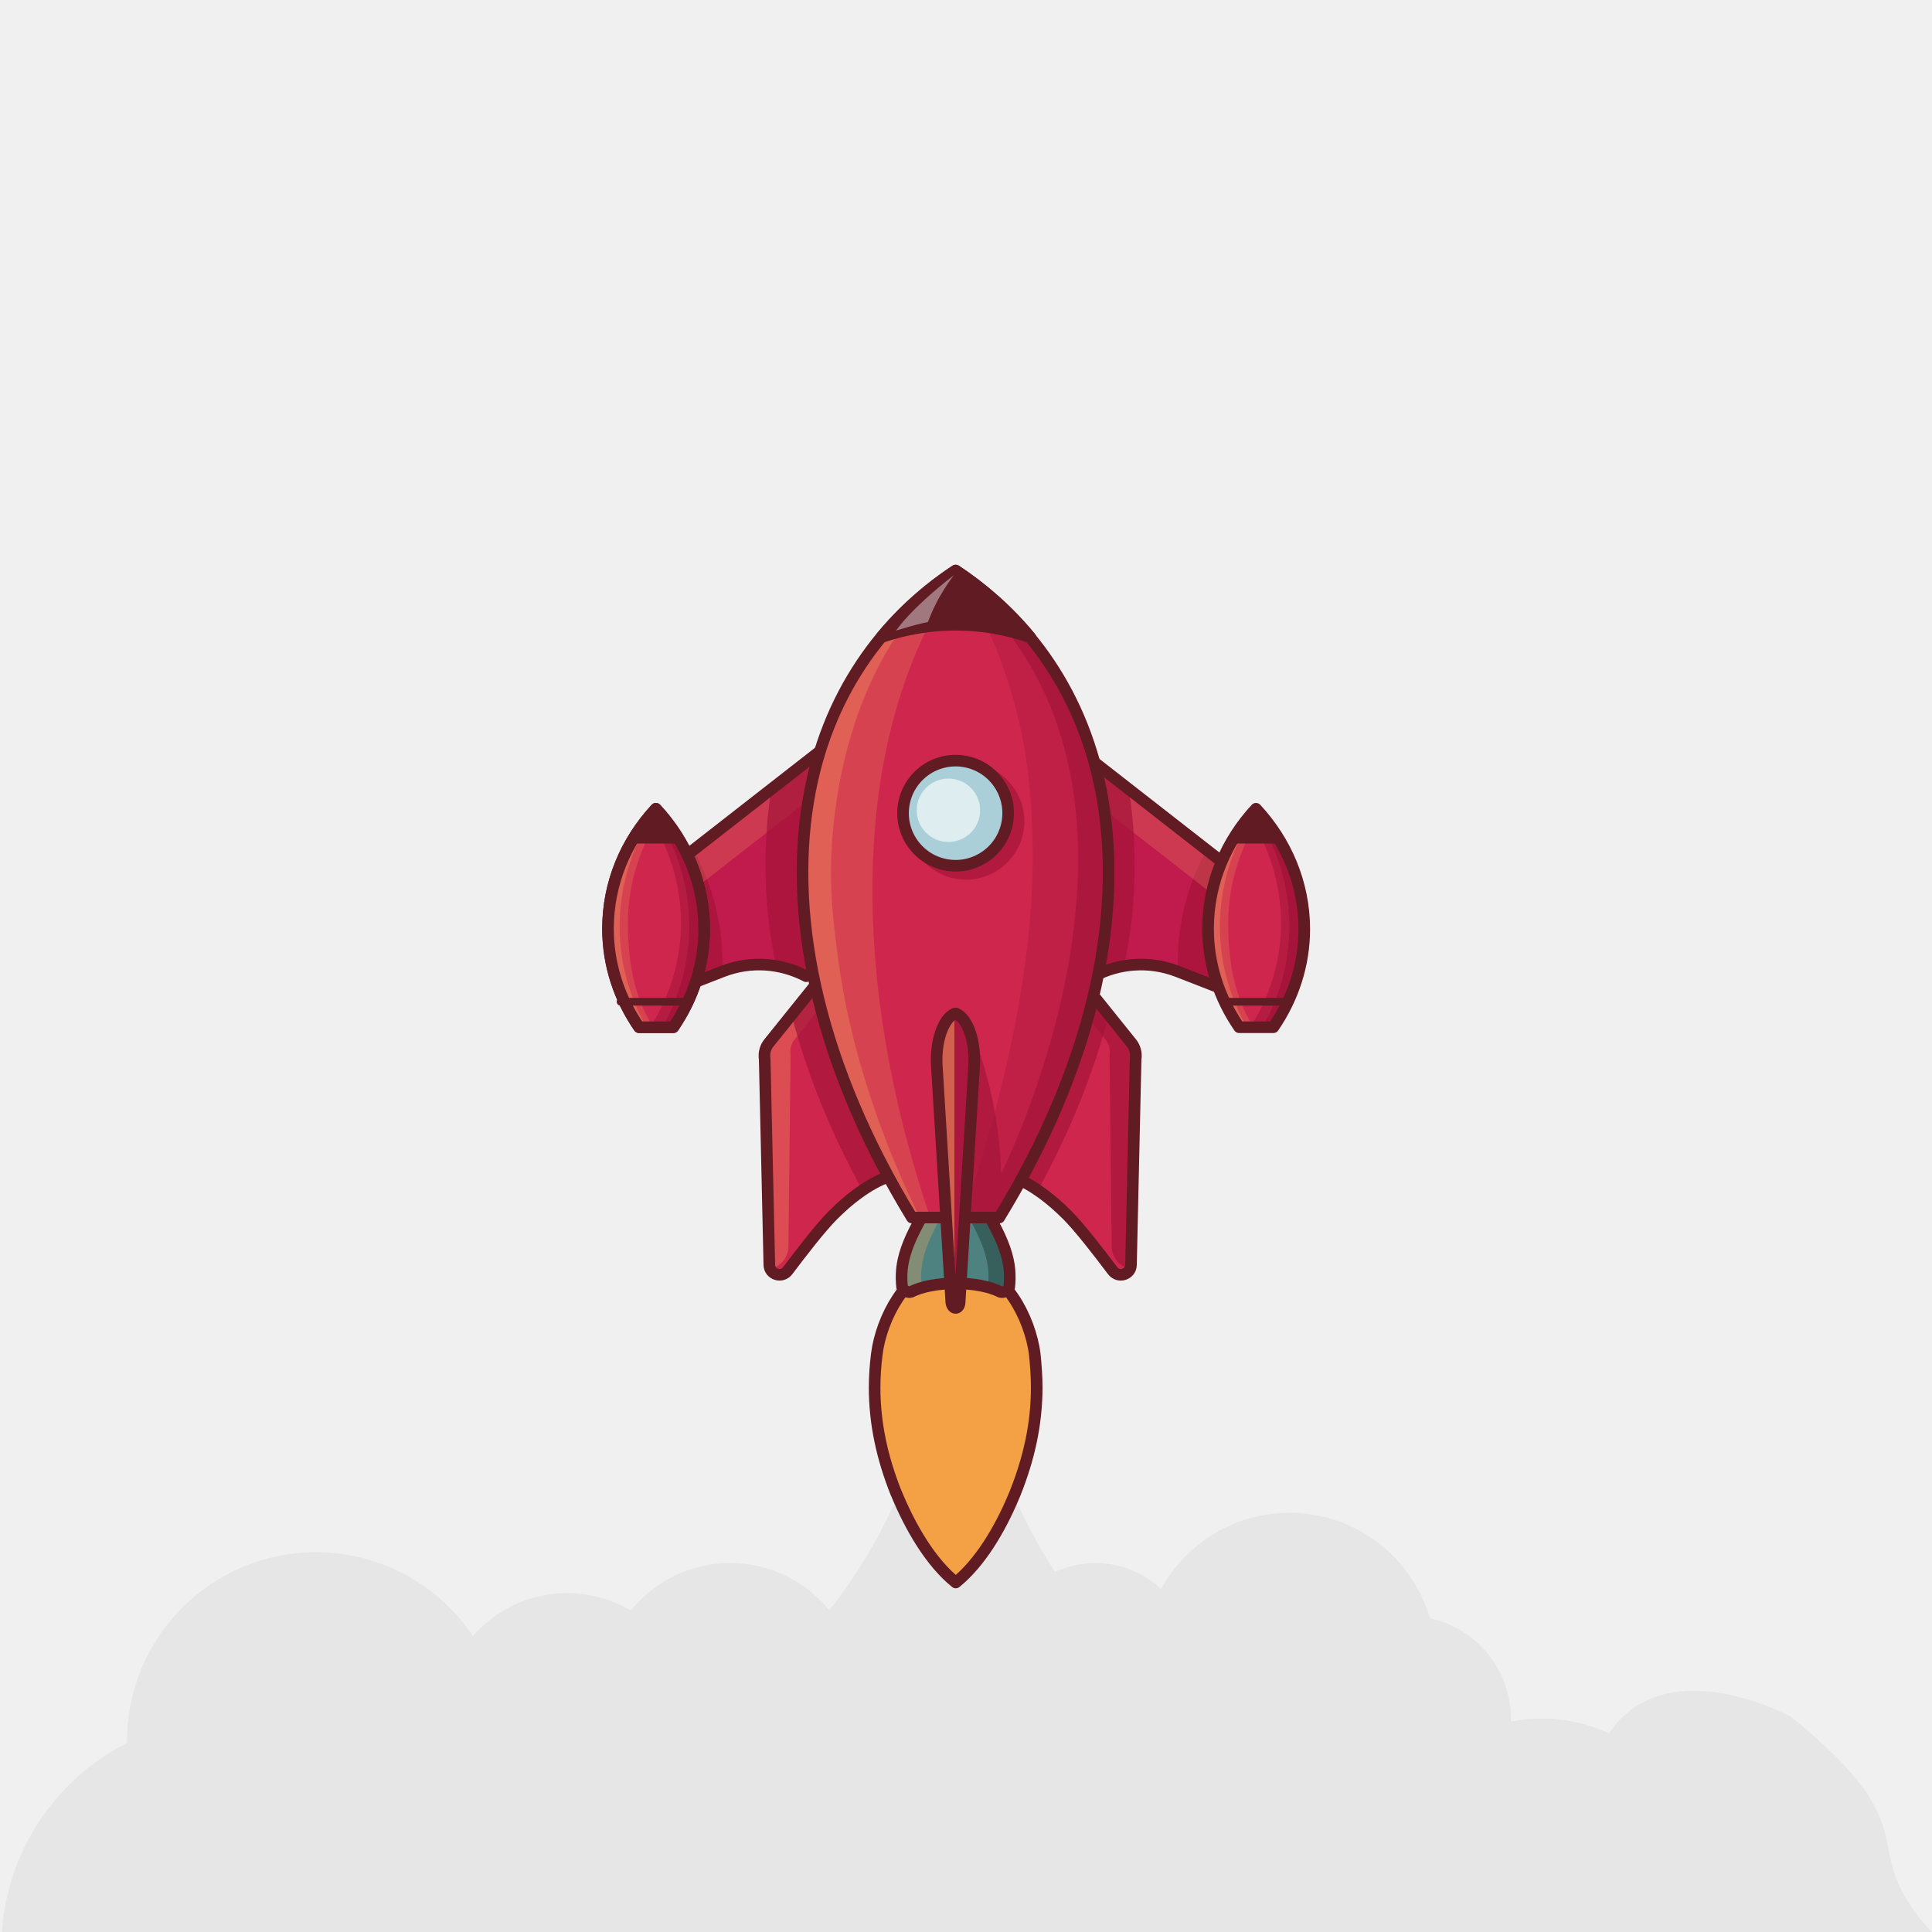
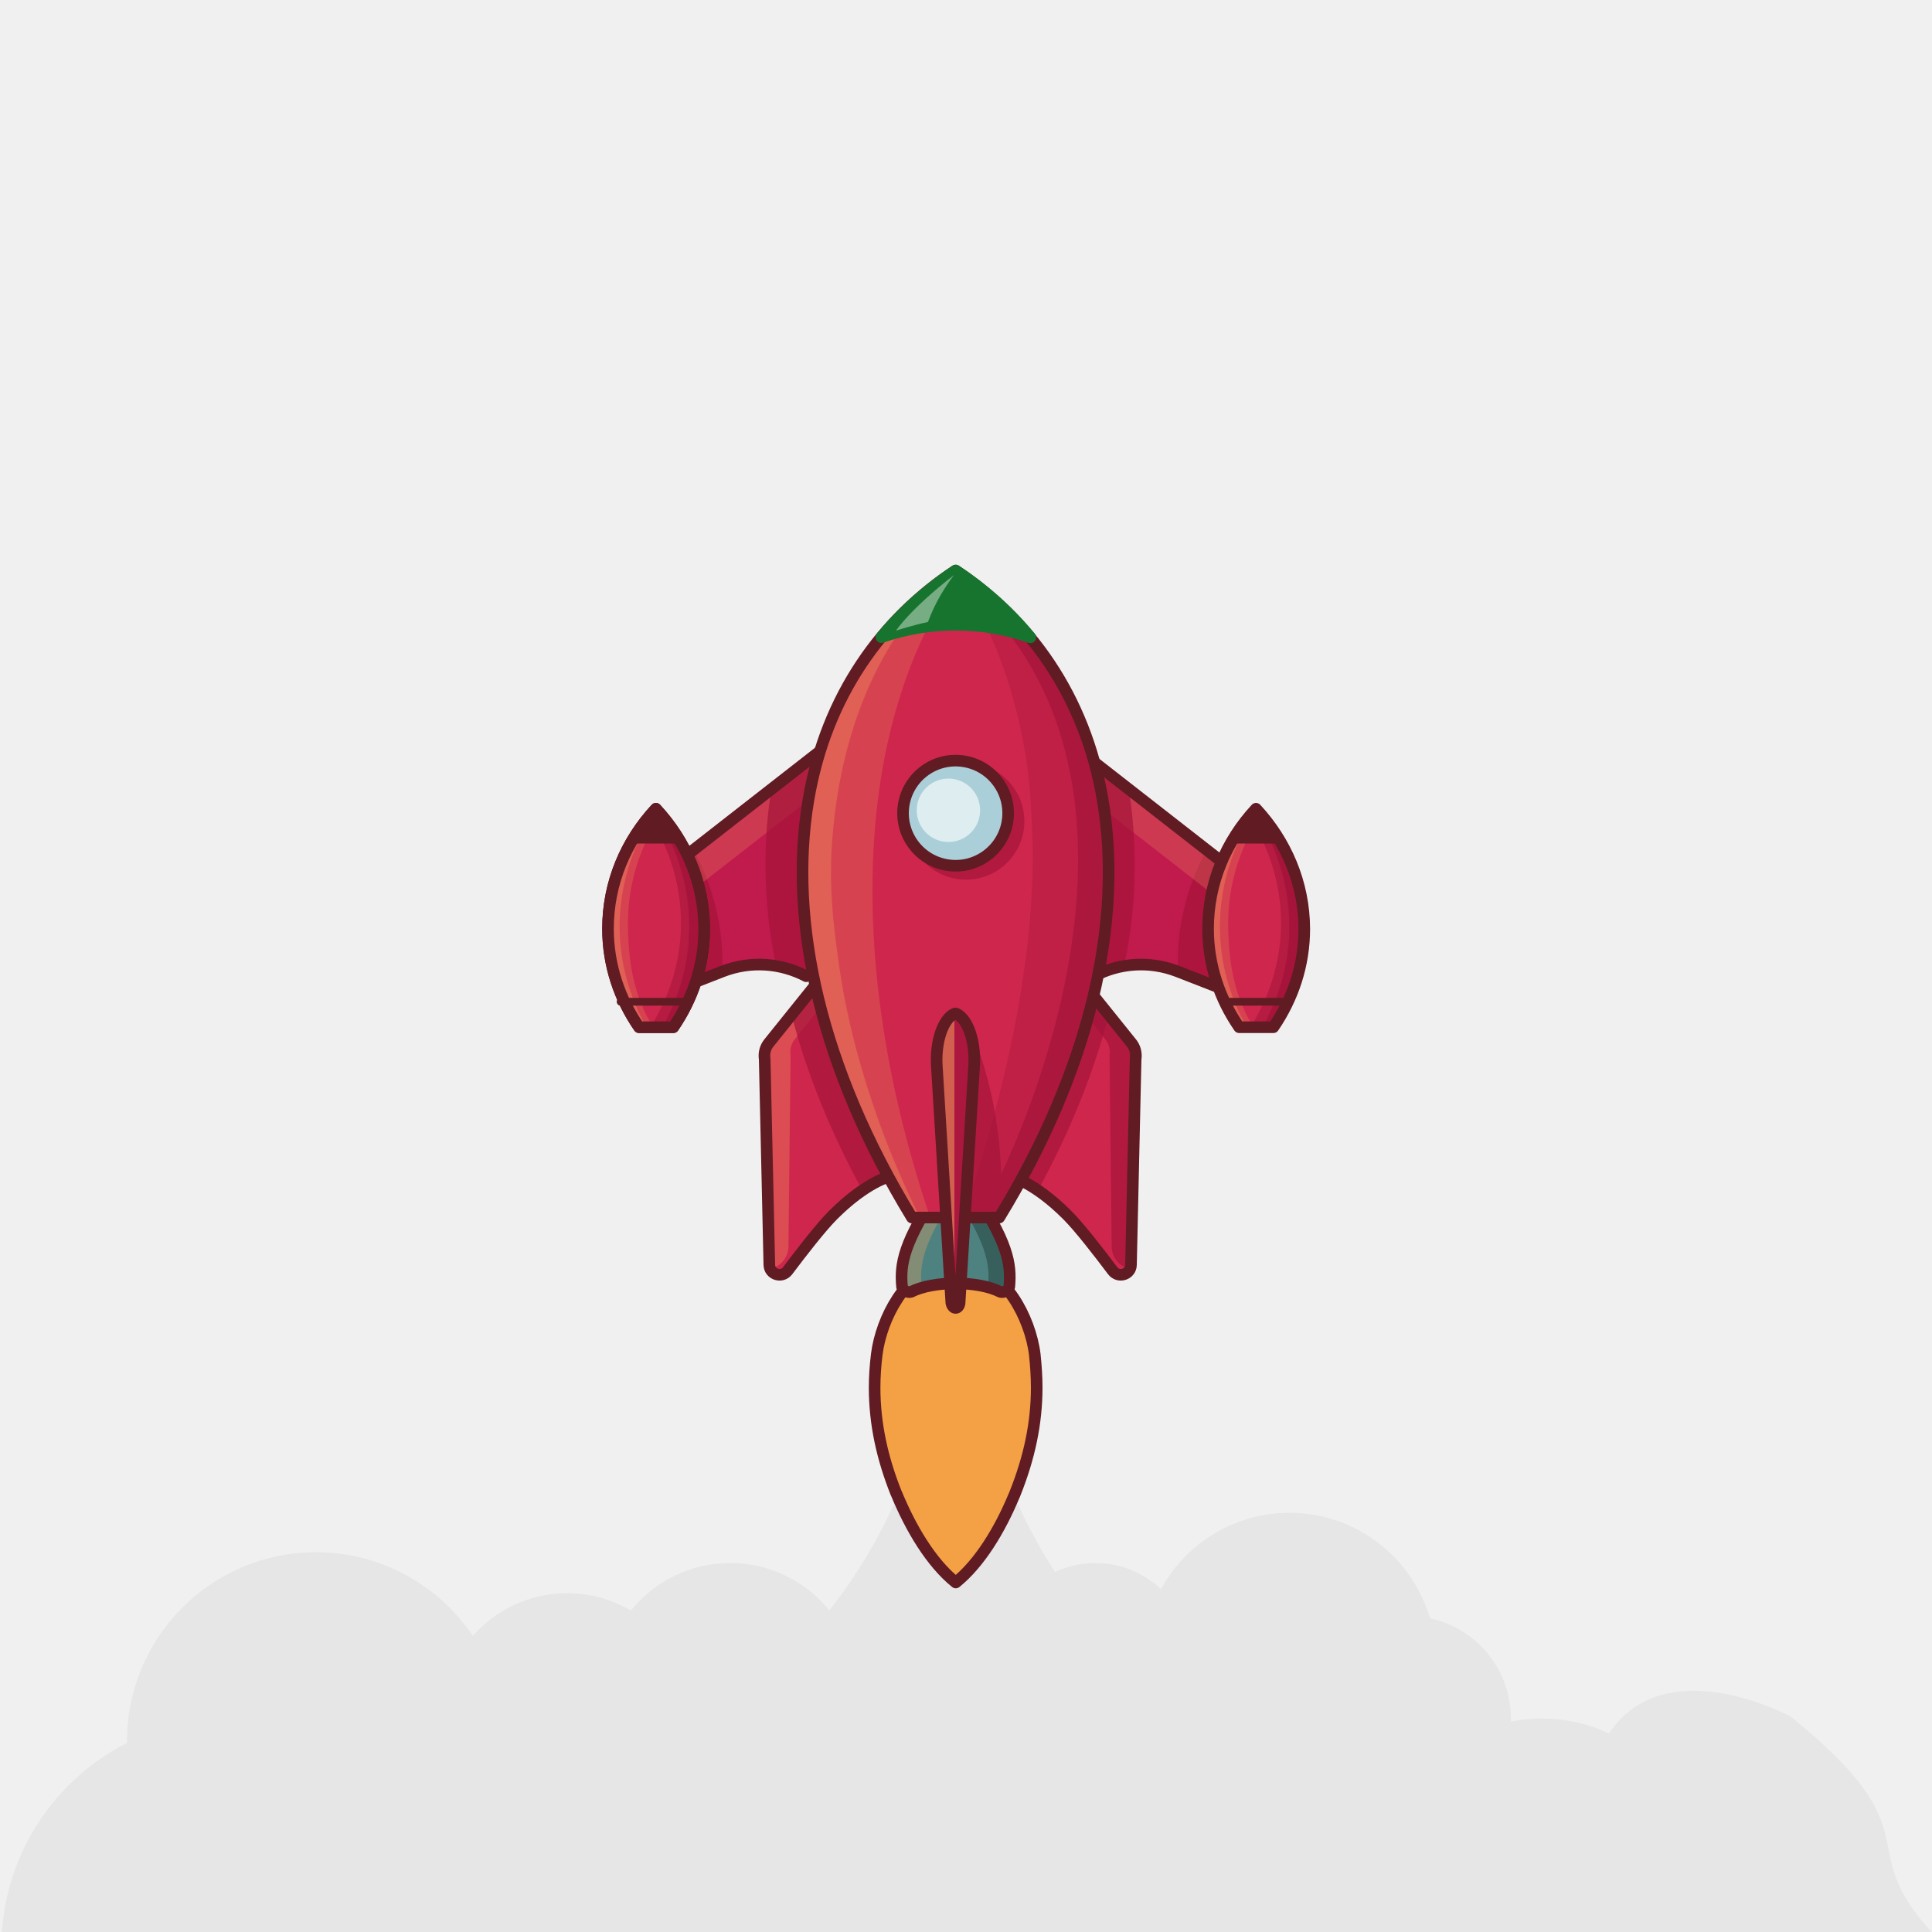
<svg xmlns="http://www.w3.org/2000/svg" version="1.1" id="Layer_1" x="0px" y="0px" viewBox="0 0 1000 1000" style="enable-background:new 0 0 1000 1000;" xml:space="preserve">
  <defs id="defs244" />
  <style type="text/css" id="style148">
	.st0{fill:none;stroke:#601B23;stroke-width:6;stroke-linecap:round;stroke-linejoin:round;stroke-miterlimit:10;}
	.st1{fill:#E36535;}
	.st2{fill:#F4A045;}
	.st3{fill:#554D84;}
	.st4{fill:#FFFFFF;}
	.st5{fill:#C11A4D;}
	.st6{fill:#CF264D;}
	.st7{opacity:0.72;fill:#A5143A;enable-background:new    ;}
	.st8{opacity:0.23;fill:#F4A15D;enable-background:new    ;}
	.st9{opacity:0.32;fill:#F4A15D;enable-background:new    ;}
	.st10{opacity:0.37;fill:#A5143A;enable-background:new    ;}
	.st11{fill:#601B23;}
	.st12{fill:none;stroke:#601B23;stroke-width:4;stroke-linecap:round;stroke-linejoin:round;stroke-miterlimit:10;}
	.st13{fill:#4E8280;}
	.st14{opacity:0.32;}
	.st15{fill:#F4A15D;}
	.st16{fill:#37605D;}
	
		.st17{opacity:0.72;fill:#A5143A;stroke:#A5143A;stroke-width:6;stroke-linecap:round;stroke-linejoin:round;stroke-miterlimit:10;enable-background:new    ;}
	.st18{fill:#ABCFD8;}
	.st19{opacity:0.93;fill:#E2F0F2;enable-background:new    ;}
	.st20{fill:#BC1D4E;}
	.st21{opacity:0.74;fill:#A5143A;enable-background:new    ;}
	.st22{opacity:0.53;}
	.st23{opacity:0.41;fill:#FFFFFF;enable-background:new    ;}
</style>
  <g id="layer3" style="display:none">
    <rect id="rect266" width="1000.74" height="892.624" x="0" y="108.403" />
  </g>
  <g id="layer2">
    <path id="XMLID_62_" class="st4" d="m 926.76,888.384 c -32.437,-15.966 -73.519,-22.257 -93.919,8.843 -10.6,-5 -22.4,-7.7 -34.9,-7.7 -5.5,0 -10.8,0.5 -15.9,1.6 v -1.6 c 0,-25.5 -18,-46.8 -41.9,-51.9 -9.2,-31.5 -38.2,-54.6 -72.7,-54.6 -28.7,0 -53.7,16 -66.5,39.5 -8.9,-8.3 -20.8,-13.5 -33.9,-13.5 -7.5,0 -14.6,1.7 -21,4.6 -7.8,-12.1 -14.7,-24.8 -20.6,-38.2 -14.6,-33 -22.7,-69.8 -22.7,-108.4 0,-3.5 0.1,-6.9 0.2,-10.4 1.7,-44.7 14.2,-86.6 35.1,-123.2 h -86.5 c 20.9,36.6 33.4,78.6 35.1,123.3 0.1,3.4 0.2,6.8 0.2,10.2 0,38 -7.9,74.3 -22.1,107.1 -9.3,21.4 -21.2,41.4 -35.5,59.5 -12.1,-15 -30.6,-24.5 -51.3,-24.5 -20.8,0 -39.3,9.6 -51.4,24.6 -9.7,-5.7 -20.9,-9 -33,-9 -19.4,0 -36.9,8.6 -48.8,22.1 -17.6,-26.1 -47.4,-43.3 -81.2,-43.3 -54,0 -97.8,43.8 -97.8,97.8 v 0.9 c -36.6,18.6 -62.3,55.6 -64.8,98.9 H 236.94 h 483.9 l 279.9,0 c -43.717,-46.883 2.562,-50.51 -73.981,-112.643 z" style="fill:#e6e6e6" />
  </g>
  <path id="XMLID_29_" class="st0" d="M490.1,655.5c-9.4,1.2-16.9,14.4-18.3,25.3c-0.4,3.2-0.6,6.3-0.6,9.5c0,10.4,2.2,20.3,6.2,30.4  c4,9.9,10,20,17.2,25.8c7.3-5.8,13.2-15.9,17.2-25.8c4-10.1,6.2-20,6.2-30.4c0-3.2-0.2-6.3-0.6-9.5c-1.4-11-8.9-24.1-18.3-25.3  C496.2,655.2,493.1,655.2,490.1,655.5z" />
  <path id="XMLID_35_" class="st1" d="M490.1,655.5c-9.4,1.2-16.9,14.4-18.3,25.3c-0.4,3.2-0.6,6.3-0.6,9.5c0,10.4,2.2,20.3,6.2,30.4  c4,9.9,10,20,17.2,25.8c7.3-5.8,13.2-15.9,17.2-25.8c4-10.1,6.2-20,6.2-30.4c0-3.2-0.2-6.3-0.6-9.5c-1.4-11-8.9-24.1-18.3-25.3  C496.2,655.2,493.1,655.2,490.1,655.5z" />
  <path id="XMLID_178_" class="st2" d="M536.6,718.2c0,18.6-3.9,36.4-11.1,54.5c-0.2,0.6-0.5,1.2-0.8,1.9c-7.2,17.2-17.5,34.4-30,44.5  c-12.9-10.4-23.4-28.3-30.7-46c-0.1-0.1-0.1-0.2-0.2-0.4c-7.2-18.1-11.1-35.9-11.1-54.5c0-5.7,0.4-11.3,1.1-17.1  c2.4-19.4,15.6-42.8,32.1-45.3c0.2,0,0.4-0.1,0.6-0.1c5.2-0.6,10.5-0.6,15.7-0.1c0.2,0,0.5,0,0.7,0.1c16.8,2.1,30.3,25.8,32.7,45.4  C536.2,706.9,536.6,712.5,536.6,718.2z" />
  <path id="XMLID_177_" class="st0" d="M536.6,718.2c0,18.6-3.9,36.4-11.1,54.5c-0.2,0.6-0.5,1.2-0.8,1.9c-7.2,17.2-17.5,34.4-30,44.5  c-12.9-10.4-23.4-28.3-30.7-46c-0.1-0.1-0.1-0.2-0.2-0.4c-7.2-18.1-11.1-35.9-11.1-54.5c0-5.7,0.4-11.3,1.1-17.1  c2.4-19.4,15.6-42.8,32.1-45.3c0.2,0,0.4-0.1,0.6-0.1c5.2-0.6,10.5-0.6,15.7-0.1c0.2,0,0.5,0,0.7,0.1c16.8,2.1,30.3,25.8,32.7,45.4  C536.2,706.9,536.6,712.5,536.6,718.2z" />
  <path id="XMLID_79_" class="st5" d="M374,502.8l-32.6,12.7v-61.9l100.1-78.1v117.1l-24.2,12.7C404.4,498.5,388.7,497.1,374,502.8z" />
  <path id="XMLID_19_" class="st6" d="M330.8,531.7c-10.2-14.8-16.1-32.3-16.1-51c0-23.7,9.3-45.4,24.8-62.1  c15.5,16.7,24.9,38.4,25,62.1c0,18.8-5.9,36.2-16,51H330.8z" />
  <path id="XMLID_83_" class="st7" d="M341.4,515.5l32.4-12.6c0.4-8.6-0.2-17.4-1.8-26.2c-2.4-13.2-6.9-25.6-13.1-36.8l-17.5,13.7  V515.5z" />
  <polygon id="XMLID_63_" class="st8" points="345.6,470.9 441.6,396.1 441.6,375.5 341.4,453.5 341.4,515.5 345.6,513.9 " />
  <path id="XMLID_69_" class="st7" d="M401.7,500c5.5,0.9,10.7,2.7,15.6,5.3l24.2-12.7V375.5l-42.2,32.9c-2.1,12.7-3.1,26-3.1,39.7  C396.3,466.2,398.2,483.7,401.7,500z" />
  <path id="XMLID_72_" class="st0" d="M374,502.8l-32.6,12.7v-61.9l100.1-78.1v117.1l-24.2,12.7C404.4,498.5,388.7,497.1,374,502.8z" />
  <path id="XMLID_34_" class="st6" d="M330.8,531.7c-10.2-14.8-16.1-32.3-16.1-51c0-23.7,9.3-45.4,24.8-62.1  c15.5,16.7,24.9,38.4,25,62.1c0,18.8-5.9,36.2-16,51H330.8z" />
  <path id="XMLID_37_" class="st8" d="M338,418.6c1.2,1.3,2.4,2.7,3.5,4.1c-10.4,16-16.4,34.8-16.5,54.8c0,19.8,3,38.3,13.2,54.3H329  c-10.1-14.8-16-32.3-16-51C313.1,457,322.5,435.3,338,418.6z" />
  <path id="XMLID_4_" class="st9" d="M338,418.6c0.4,0.4,0.8,0.9,1.2,1.4c-11.7,17.3-18.4,37.6-18.5,59.4c0,18.9,5.1,36.7,14,52.4H329  c-10.1-14.8-16-32.3-16-51C313.1,457,322.5,435.3,338,418.6z" />
  <path id="XMLID_9_" class="st10" d="M364.5,480.7c0-23.7-9.4-45.3-25-62.1c-1.2,1.3-2.4,2.7-3.5,4.1c10.4,16,16.4,34.8,16.5,54.8  c0,19.8-5.8,38.3-16,54.3h12C358.6,516.9,364.5,499.4,364.5,480.7z" />
  <path id="XMLID_45_" class="st7" d="M364.5,480.7c0-23.7-9.4-45.3-25-62.1c-0.4,0.4-0.8,0.9-1.2,1.4c11.7,17.3,18.4,37.6,18.5,59.4  c0,18.9-5.1,36.7-14,52.4h5.7C358.6,516.9,364.5,499.4,364.5,480.7z" />
  <path id="XMLID_10_" class="st10" d="M339.5,418.6c-1.2,1.3-2.4,2.7-3.5,4.1c10.4,16,16.4,34.8,16.5,54.8c0,19.8-5.8,38.3-16,54.3  h12c10.1-14.8,16-32.3,16-51C364.4,457,355,435.3,339.5,418.6z" />
  <path id="XMLID_16_" class="st7" d="M339.5,418.6c-0.4,0.4-0.8,0.9-1.2,1.4c11.7,17.3,18.4,37.6,18.5,59.4c0,18.9-5.1,36.7-14,52.4  h5.7c10.1-14.8,16-32.3,16-51C364.4,457,355,435.3,339.5,418.6z" />
  <path id="XMLID_95_" class="st11" d="M350.9,436.6c-3.7-6.5-8.1-12.5-13.2-18.1c-5.1,5.5-9.5,11.6-13.2,18.1H350.9z" />
  <path id="XMLID_28_" class="st0" d="M330.8,531.7c-10.2-14.8-16.1-32.3-16.1-51c0-23.7,9.3-45.4,24.8-62.1  c15.5,16.7,24.9,38.4,25,62.1c0,18.8-5.9,36.2-16,51H330.8z" />
  <path id="XMLID_31_" class="st6" d="M460.7,608.9c0,0-12.1,2.6-29.5,20c-6.3,6.3-16.2,19.1-23.5,28.8c-3,4-9.4,2-9.5-3l-2.4-106.5  c-0.5-3,0.3-6.1,2.2-8.4l26.2-32.6L460.7,608.9z" />
  <path id="XMLID_24_" class="st9" d="M398,656.8L398,656.8c5.7-0.8,10-5.7,10.1-11.5l1.1-99c-0.5-3,0.3-6.1,2.2-8.4l16.4-20.5  l-3.7-10.2L398,539.7c-1.9,2.4-2.7,5.4-2.2,8.4L398,656.8z" />
  <path id="XMLID_84_" class="st7" d="M460.7,608.9l-36.5-101.7l-14.5,18.1c7.8,30,20.1,60.5,36.7,90.9  C455.2,610.1,460.7,608.9,460.7,608.9z" />
  <path id="XMLID_21_" class="st0" d="M460.7,608.9c0,0-12.1,2.6-29.5,20c-6.3,6.3-16.2,19.1-23.5,28.8c-3,4-9.4,2-9.5-3l-2.4-106.5  c-0.5-3,0.3-6.1,2.2-8.4l26.2-32.6L460.7,608.9z" />
  <line id="XMLID_32_" class="st12" x1="321.3" y1="518.5" x2="354.2" y2="518.5" />
  <path id="XMLID_192_" class="st6" d="M330.8,531.7c-10.2-14.8-16.1-32.3-16.1-51c0-23.7,9.3-45.4,24.8-62.1  c15.5,16.7,24.9,38.4,25,62.1c0,18.8-5.9,36.2-16,51H330.8z" />
  <path id="XMLID_161_" class="st6" d="M330.8,531.7c-10.2-14.8-16.1-32.3-16.1-51c0-23.7,9.3-45.4,24.8-62.1  c15.5,16.7,24.9,38.4,25,62.1c0,18.8-5.9,36.2-16,51H330.8z" />
  <path id="XMLID_155_" class="st8" d="M338,418.6c1.2,1.3,2.4,2.7,3.5,4.1c-10.4,16-16.4,34.8-16.5,54.8c0,19.8,3,38.3,13.2,54.3H329  c-10.1-14.8-16-32.3-16-51C313.1,457,322.5,435.3,338,418.6z" />
  <path id="XMLID_147_" class="st9" d="M338,418.6c0.4,0.4,0.8,0.9,1.2,1.4c-11.7,17.3-18.4,37.6-18.5,59.4c0,18.9,5.1,36.7,14,52.4  H329c-10.1-14.8-16-32.3-16-51C313.1,457,322.5,435.3,338,418.6z" />
  <path id="XMLID_144_" class="st10" d="M364.5,480.7c0-23.7-9.4-45.3-25-62.1c-1.2,1.3-2.4,2.7-3.5,4.1c10.4,16,16.4,34.8,16.5,54.8  c0,19.8-5.8,38.3-16,54.3h12C358.6,516.9,364.5,499.4,364.5,480.7z" />
  <path id="XMLID_140_" class="st7" d="M364.5,480.7c0-23.7-9.4-45.3-25-62.1c-0.4,0.4-0.8,0.9-1.2,1.4c11.7,17.3,18.4,37.6,18.5,59.4  c0,18.9-5.1,36.7-14,52.4h5.7C358.6,516.9,364.5,499.4,364.5,480.7z" />
  <path id="XMLID_134_" class="st10" d="M339.5,418.6c-1.2,1.3-2.4,2.7-3.5,4.1c10.4,16,16.4,34.8,16.5,54.8c0,19.8-5.8,38.3-16,54.3  h12c10.1-14.8,16-32.3,16-51C364.4,457,355,435.3,339.5,418.6z" />
  <path id="XMLID_130_" class="st7" d="M339.5,418.6c-0.4,0.4-0.8,0.9-1.2,1.4c11.7,17.3,18.4,37.6,18.5,59.4c0,18.9-5.1,36.7-14,52.4  h5.7c10.1-14.8,16-32.3,16-51C364.4,457,355,435.3,339.5,418.6z" />
  <path id="XMLID_67_" class="st11" d="M352.7,436.6c-3.7-6.5-8.1-12.5-13.2-18.1c-5.1,5.5-9.5,11.6-13.2,18.1H352.7z" />
  <path id="XMLID_39_" class="st0" d="M330.8,531.7c-10.2-14.8-16.1-32.3-16.1-51c0-23.7,9.3-45.4,24.8-62.1  c15.5,16.7,24.9,38.4,25,62.1c0,18.8-5.9,36.2-16,51H330.8z" />
  <line id="XMLID_12_" class="st12" x1="321.3" y1="518.5" x2="354.2" y2="518.5" />
  <path id="XMLID_196_" class="st5" d="M609.5,502.8l32.6,12.7v-61.9L542,375.5v117.1l24.2,12.7C579.1,498.5,594.8,497.1,609.5,502.8z  " />
  <path id="XMLID_188_" class="st7" d="M642.1,515.5l-32.4-12.6c-0.4-8.6,0.2-17.4,1.8-26.2c2.4-13.2,6.9-25.6,13.1-36.8l17.5,13.7  L642.1,515.5L642.1,515.5z" />
  <polygon id="XMLID_181_" class="st8" points="638,470.9 542,396.1 542,375.5 642.1,453.5 642.1,515.5 638,513.9 " />
  <path id="XMLID_175_" class="st7" d="M581.8,500c-5.5,0.9-10.7,2.7-15.6,5.3L542,492.6V375.5l42.2,32.9c2.1,12.7,3.1,26,3.1,39.7  C587.3,466.2,585.4,483.7,581.8,500z" />
  <path id="XMLID_166_" class="st0" d="M609.5,502.8l32.6,12.7v-61.9L542,375.5v117.1l24.2,12.7C579.1,498.5,594.8,497.1,609.5,502.8z  " />
  <path id="XMLID_59_" class="st6" d="M522.9,608.9c0,0,12.1,2.6,29.5,20c6.3,6.3,16.2,19.1,23.5,28.8c3,4,9.4,2,9.5-3l2.4-106.5  c0.5-3-0.3-6.1-2.2-8.4l-26.2-32.6L522.9,608.9z" />
  <path id="XMLID_48_" class="st7" d="M585.5,656.8L585.5,656.8c-5.7-0.8-10-5.7-10.1-11.5l-1.1-99c0.5-3-0.3-6.1-2.2-8.4l-16.4-20.5  l3.7-10.2l26.2,32.6c1.9,2.4,2.7,5.4,2.2,8.4L585.5,656.8z" />
  <path id="XMLID_47_" class="st7" d="M522.9,608.9l36.5-101.7l14.5,18.1c-7.8,30-20.1,60.5-36.7,90.9  C528.4,610.1,522.9,608.9,522.9,608.9z" />
  <path id="XMLID_33_" class="st0" d="M522.9,608.9c0,0,12.1,2.6,29.5,20c6.3,6.3,16.2,19.1,23.5,28.8c3,4,9.4,2,9.5-3l2.4-106.5  c0.5-3-0.3-6.1-2.2-8.4l-26.2-32.6L522.9,608.9z" />
  <path id="XMLID_22_" class="st13" d="M522.4,666.1c1.1-11.9-0.5-23.1-20.5-52.6c-3.3-4.7-11.2-4.7-14.5,0  c-20,29.6-21.6,40.8-20.5,52.6c0.2,1.5,2.9,3.2,4.6,2.6c11.5-5.9,34.8-5.9,46.3,0C519.5,669.3,522.2,667.7,522.4,666.1z" />
  <g id="XMLID_107_" class="st14">
    <g id="XMLID_222_">
      <g id="XMLID_225_">
        <path id="XMLID_226_" class="st15" d="M477,666.1c-1.1-11.9,0.5-23.1,20.5-52.6c0.6-0.9,1.4-1.6,2.2-2.1     c-3.8-2.5-9.6-1.8-12.3,2.1c-20,29.6-21.6,40.8-20.5,52.6c0.2,1.5,2.9,3.2,4.6,2.6c1.7-0.8,3.6-1.6,5.6-2.2     C477.1,666.4,477,666.3,477,666.1z" />
      </g>
      <g id="XMLID_223_">
        <path id="XMLID_224_" class="st15" d="M499.7,664.5c6.9,0.5,13.4,1.9,18.1,4.2c1.5,0.6,3.9-0.8,4.5-2.2     C515.7,664.6,507.5,663.9,499.7,664.5z" />
      </g>
    </g>
  </g>
  <g id="XMLID_46_">
    <g id="XMLID_168_">
      <g id="XMLID_169_">
        <path id="XMLID_170_" class="st16" d="M490.9,613.5c-0.3-0.4-0.6-0.7-0.9-1c3.7-3.7,10.6-3.3,13.6,1c20,29.6,21.6,40.8,20.5,52.6     c-0.2,1.5-2.9,3.2-4.6,2.6c-2.3-1.2-5.1-2.1-8.1-2.8C512.5,654.1,510.8,642.9,490.9,613.5z" />
      </g>
    </g>
  </g>
  <path id="XMLID_17_" class="st0" d="M522.4,666.1c1.1-11.9-0.5-23.1-20.5-52.6c-3.3-4.7-11.2-4.7-14.5,0  c-20,29.6-21.6,40.8-20.5,52.6c0.2,1.5,2.9,3.2,4.6,2.6c11.5-5.9,34.8-5.9,46.3,0C519.5,669.3,522.2,667.7,522.4,666.1z" />
  <path id="XMLID_15_" class="st6" d="M517.2,630.2c47.1-77.1,64.2-152.8,53.6-215.9c-9.2-54.8-38.8-94.3-76.2-119  c-37.4,24.7-67,64.2-76.2,119c-10.6,63.1,6.6,138.8,53.6,215.9H517.2z" />
  <path id="XMLID_20_" class="st8" d="M454.2,415.4c6-49.6,21.6-89,42.6-118.5c-0.7-0.5-1.5-1-2.2-1.5c-37.4,24.7-67,64.2-76.2,119  c-10.6,63.1,6.6,138.8,53.6,215.9h9.5C455.4,553.2,446.6,479.1,454.2,415.4z" />
  <path id="XMLID_54_" class="st10" d="M570.8,414.3c-9.1-54.4-38.3-93.7-75.4-118.4c6.9,11.1,15.7,27.1,23.1,47.4  c13.5,36.9,15,67.3,15.8,86.4c3.6,85.9-29.3,180.9-36.2,200.6h19.1C564.3,553.1,581.4,477.4,570.8,414.3z" />
  <path id="XMLID_5_" class="st7" d="M570.8,414.3c-9.2-54.8-38.8-94.3-76.2-119c-1,0.6-1.9,1.3-2.9,1.9c14.2,11.1,25,23,33.2,34.4  c73.6,102.4,3,255.7-6.7,276c-0.4-13.8-2.2-30.9-7.3-50c-3.3-12.2-7.3-22.9-11.3-32c-1.5,33.9-3,67.8-4.5,101.7h12.4  c-0.3,1-0.6,1.9-1,2.9H517C564.3,553.1,581.4,477.4,570.8,414.3z" />
  <path id="XMLID_6_" class="st9" d="M431,431.7c1.4-16,6.6-68,38.7-110.7c5.1-6.7,12.7-15.8,12.1-16.3c-0.9-0.8-18.5,15.1-31,32  c-15.7,21.1-27.2,47-32.3,77.6c-10.6,63.1,6.6,138.8,53.6,215.9h4.1c-12.9-25.7-21.4-48.9-27.2-67.2c-3.8-12.3-10.5-34.1-14.7-63.3  C431.6,480.1,428.6,459.1,431,431.7z" />
  <circle id="XMLID_13_" class="st17" cx="500" cy="425.1" r="27.2" />
  <path id="XMLID_11_" class="st0" d="M517.2,630.2c47.1-77.1,64.2-152.8,53.6-215.9c-9.2-54.8-38.8-94.3-76.2-119  c-37.4,24.7-67,64.2-76.2,119c-10.6,63.1,6.6,138.8,53.6,215.9H517.2z" />
  <ellipse id="XMLID_25_" transform="matrix(0.1602 -0.9871 0.9871 0.1602 -9.125464e-02 841.6927)" class="st18" cx="494.6" cy="420.9" rx="27.2" ry="27.2" />
  <circle id="XMLID_26_" class="st19" cx="490.9" cy="419.4" r="16.4" />
  <ellipse id="XMLID_1_" transform="matrix(0.1602 -0.9871 0.9871 0.1602 -9.125464e-02 841.6927)" class="st0" cx="494.6" cy="420.9" rx="27.2" ry="27.2" />
-   <path id="XMLID_44_" class="st11" d="M456.2,329.8c24.9-8.6,52.2-8.6,77.1,0.1c-11.3-13.7-24.4-25.2-38.6-34.6  C480.5,304.7,467.4,316.2,456.2,329.8z" />
-   <path id="XMLID_23_" class="st0" d="M456.2,329.8c24.9-8.6,52.2-8.6,77.1,0.1c-11.3-13.7-24.4-25.2-38.6-34.6  C480.5,304.7,467.4,316.2,456.2,329.8z" />
+   <path id="XMLID_44_" class="st11" d="M456.2,329.8c24.9-8.6,52.2-8.6,77.1,0.1c-11.3-13.7-24.4-25.2-38.6-34.6  C480.5,304.7,467.4,316.2,456.2,329.8z" style="fill:#17742e;fill-opacity:1" />
+   <path id="XMLID_23_" class="st0" d="M456.2,329.8c24.9-8.6,52.2-8.6,77.1,0.1c-11.3-13.7-24.4-25.2-38.6-34.6  C480.5,304.7,467.4,316.2,456.2,329.8z" style="stroke:#17742e;stroke-opacity:1" />
  <path id="XMLID_18_" class="st20" d="M494.6,677L494.6,677c1.1,0,2-1.2,2.1-2.8l7.5-122.4c0.8-12.6-3.2-24.3-9.1-27.1  c-0.4-0.2-0.8-0.2-1.1,0c-5.9,2.7-9.9,14.4-9.1,27.1l7.5,122.4C492.6,675.8,493.6,677,494.6,677z" />
  <path id="XMLID_2_" class="st21" d="M494.6,677L494.6,677c1.1,0,2-1.2,2.1-2.8l7.5-122.4c0.8-12.6-3.2-24.3-9.1-27.1  c-0.4-0.2-0.8-0.2-1.1,0c-5.9,2.7-9.9,14.4-9.1,27.1l7.5,122.4C492.6,675.8,493.6,677,494.6,677z" />
  <g id="XMLID_8_" class="st22">
    <g id="XMLID_199_">
      <g id="XMLID_202_">
        <path id="XMLID_203_" class="st15" d="M494.1,524.7c-5.9,2.7-9.9,14.4-9.1,27.1l7.5,122.4c0.1,1.3,0.7,2.4,1.5,2.7V524.7H494.1z" />
      </g>
      <g id="XMLID_200_">
        <path id="XMLID_201_" class="st15" d="M494.1,524.7h1.1C494.8,524.5,494.4,524.5,494.1,524.7z" />
      </g>
    </g>
  </g>
  <path id="XMLID_27_" class="st0" d="M494.6,677L494.6,677c1.1,0,2-1.2,2.1-2.8l7.5-122.4c0.8-12.6-3.2-24.3-9.1-27.1  c-0.4-0.2-0.8-0.2-1.1,0c-5.9,2.7-9.9,14.4-9.1,27.1l7.5,122.4C492.6,675.8,493.6,677,494.6,677z" />
  <path id="XMLID_255_" class="st6" d="M641.4,531.7c-10.2-14.8-16.1-32.3-16.1-51c0-23.7,9.3-45.4,24.8-62.1  c15.5,16.7,24.9,38.4,25,62.1c0,18.8-5.9,36.2-16,51H641.4z" />
  <path id="XMLID_249_" class="st6" d="M641.4,531.7c-10.2-14.8-16.1-32.3-16.1-51c0-23.7,9.3-45.4,24.8-62.1  c15.5,16.7,24.9,38.4,25,62.1c0,18.8-5.9,36.2-16,51H641.4z" />
  <path id="XMLID_245_" class="st8" d="M648.7,418.6c1.2,1.3,2.4,2.7,3.5,4.1c-10.4,16-16.4,34.8-16.5,54.8c0,19.8,3,38.3,13.2,54.3  h-9.2c-10.1-14.8-16-32.3-16-51C623.7,457,633.1,435.3,648.7,418.6z" />
  <path id="XMLID_242_" class="st9" d="M648.7,418.6c0.4,0.4,0.8,0.9,1.2,1.4c-11.7,17.3-18.4,37.6-18.5,59.4c0,18.9,5.1,36.7,14,52.4  h-5.7c-10.1-14.8-16-32.3-16-51C623.7,457,633.1,435.3,648.7,418.6z" />
  <path id="XMLID_239_" class="st10" d="M675.1,480.7c0-23.7-9.4-45.3-25-62.1c-1.2,1.3-2.4,2.7-3.5,4.1c10.4,16,16.4,34.8,16.5,54.8  c0,19.8-5.8,38.3-16,54.3h12C669.2,516.9,675.1,499.4,675.1,480.7z" />
  <path id="XMLID_236_" class="st7" d="M675.1,480.7c0-23.7-9.4-45.3-25-62.1c-0.4,0.4-0.8,0.9-1.2,1.4c11.7,17.3,18.4,37.6,18.5,59.4  c0,18.9-5.1,36.7-14,52.4h5.7C669.2,516.9,675.1,499.4,675.1,480.7z" />
  <path id="XMLID_233_" class="st10" d="M650.1,418.6c-1.2,1.3-2.4,2.7-3.5,4.1c10.4,16,16.4,34.8,16.5,54.8c0,19.8-5.8,38.3-16,54.3  h12c10.1-14.8,16-32.3,16-51C675.1,457,665.7,435.3,650.1,418.6z" />
  <path id="XMLID_230_" class="st7" d="M650.1,418.6c-0.4,0.4-0.8,0.9-1.2,1.4c11.7,17.3,18.4,37.6,18.5,59.4c0,18.9-5.1,36.7-14,52.4  h5.7c10.1-14.8,16-32.3,16-51C675.1,457,665.7,435.3,650.1,418.6z" />
  <path id="XMLID_227_" class="st11" d="M663.4,436.6c-3.7-6.5-8.1-12.5-13.2-18.1c-5.1,5.5-9.5,11.6-13.2,18.1H663.4z" />
  <path id="XMLID_219_" class="st0" d="M641.4,531.7c-10.2-14.8-16.1-32.3-16.1-51c0-23.7,9.3-45.4,24.8-62.1  c15.5,16.7,24.9,38.4,25,62.1c0,18.8-5.9,36.2-16,51H641.4z" />
  <line id="XMLID_210_" class="st12" x1="633.8" y1="518.5" x2="666.7" y2="518.5" />
  <path id="XMLID_228_" class="st23" d="M463.8,326.4c0,0,6.8-10.7,29.9-28.7c-10.7,14.5-12.8,23.6-13.5,24.3  C473.4,323.3,463.8,326.4,463.8,326.4z" />
  <g id="layer1" />
</svg>
